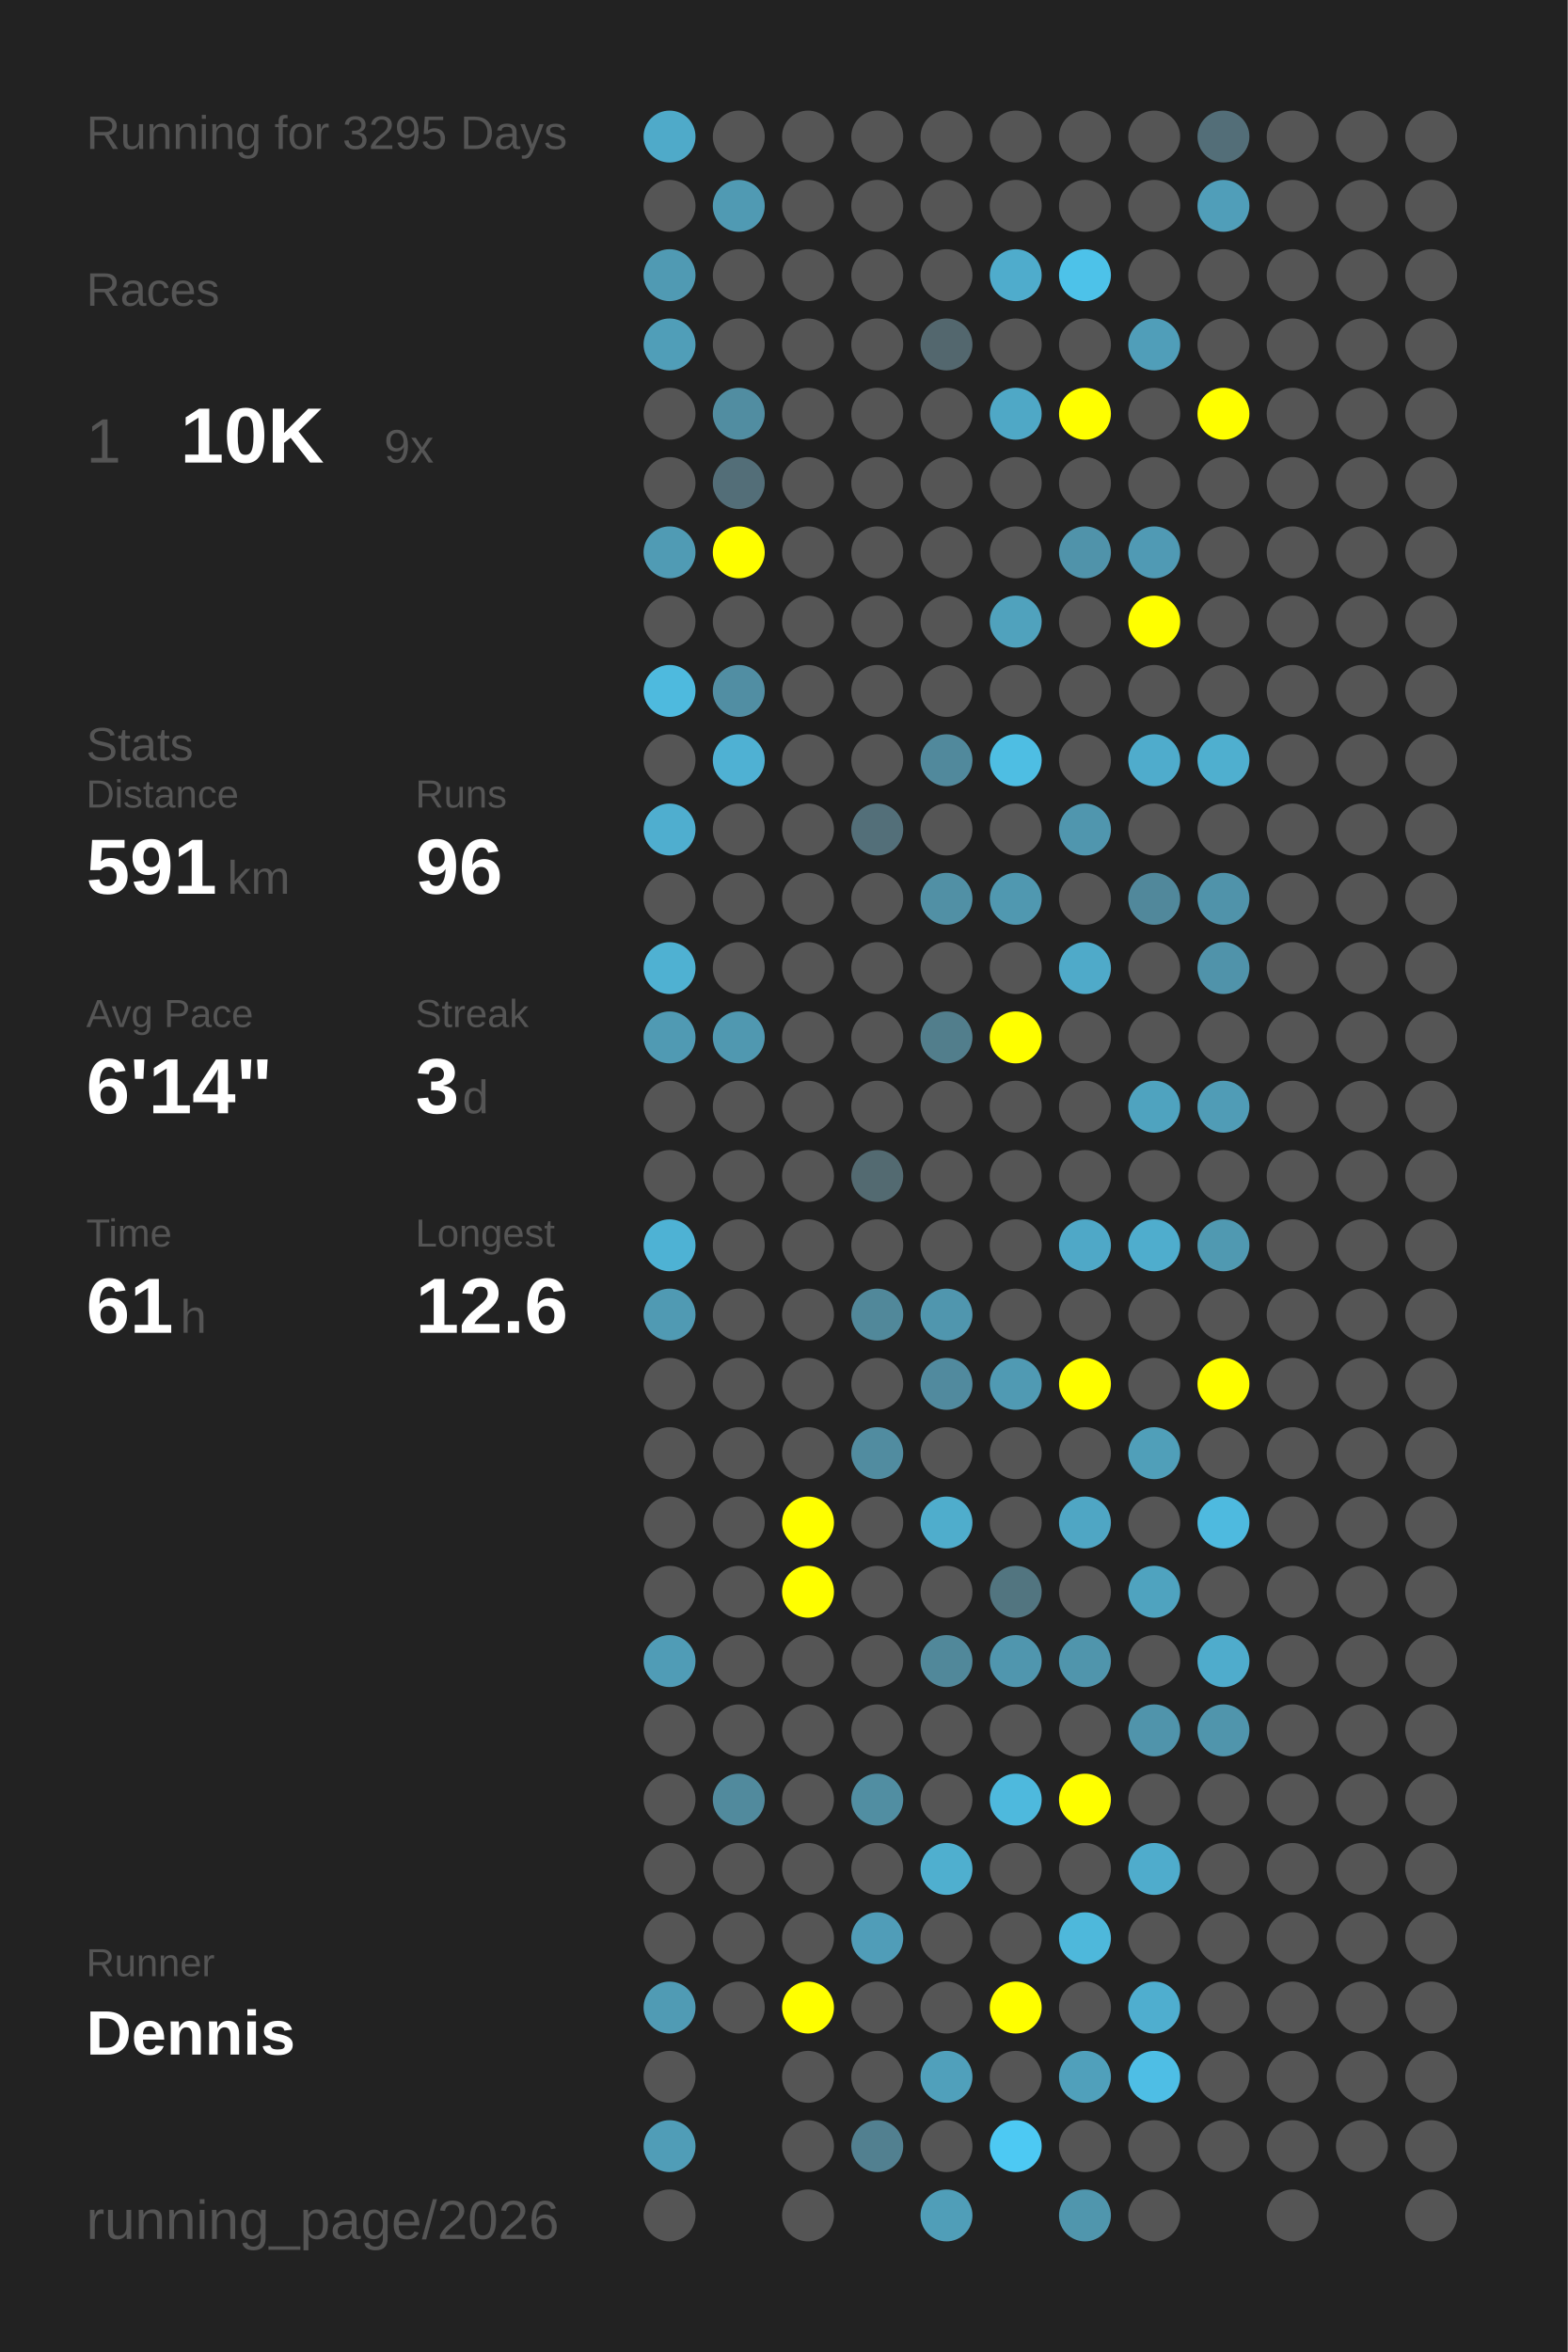
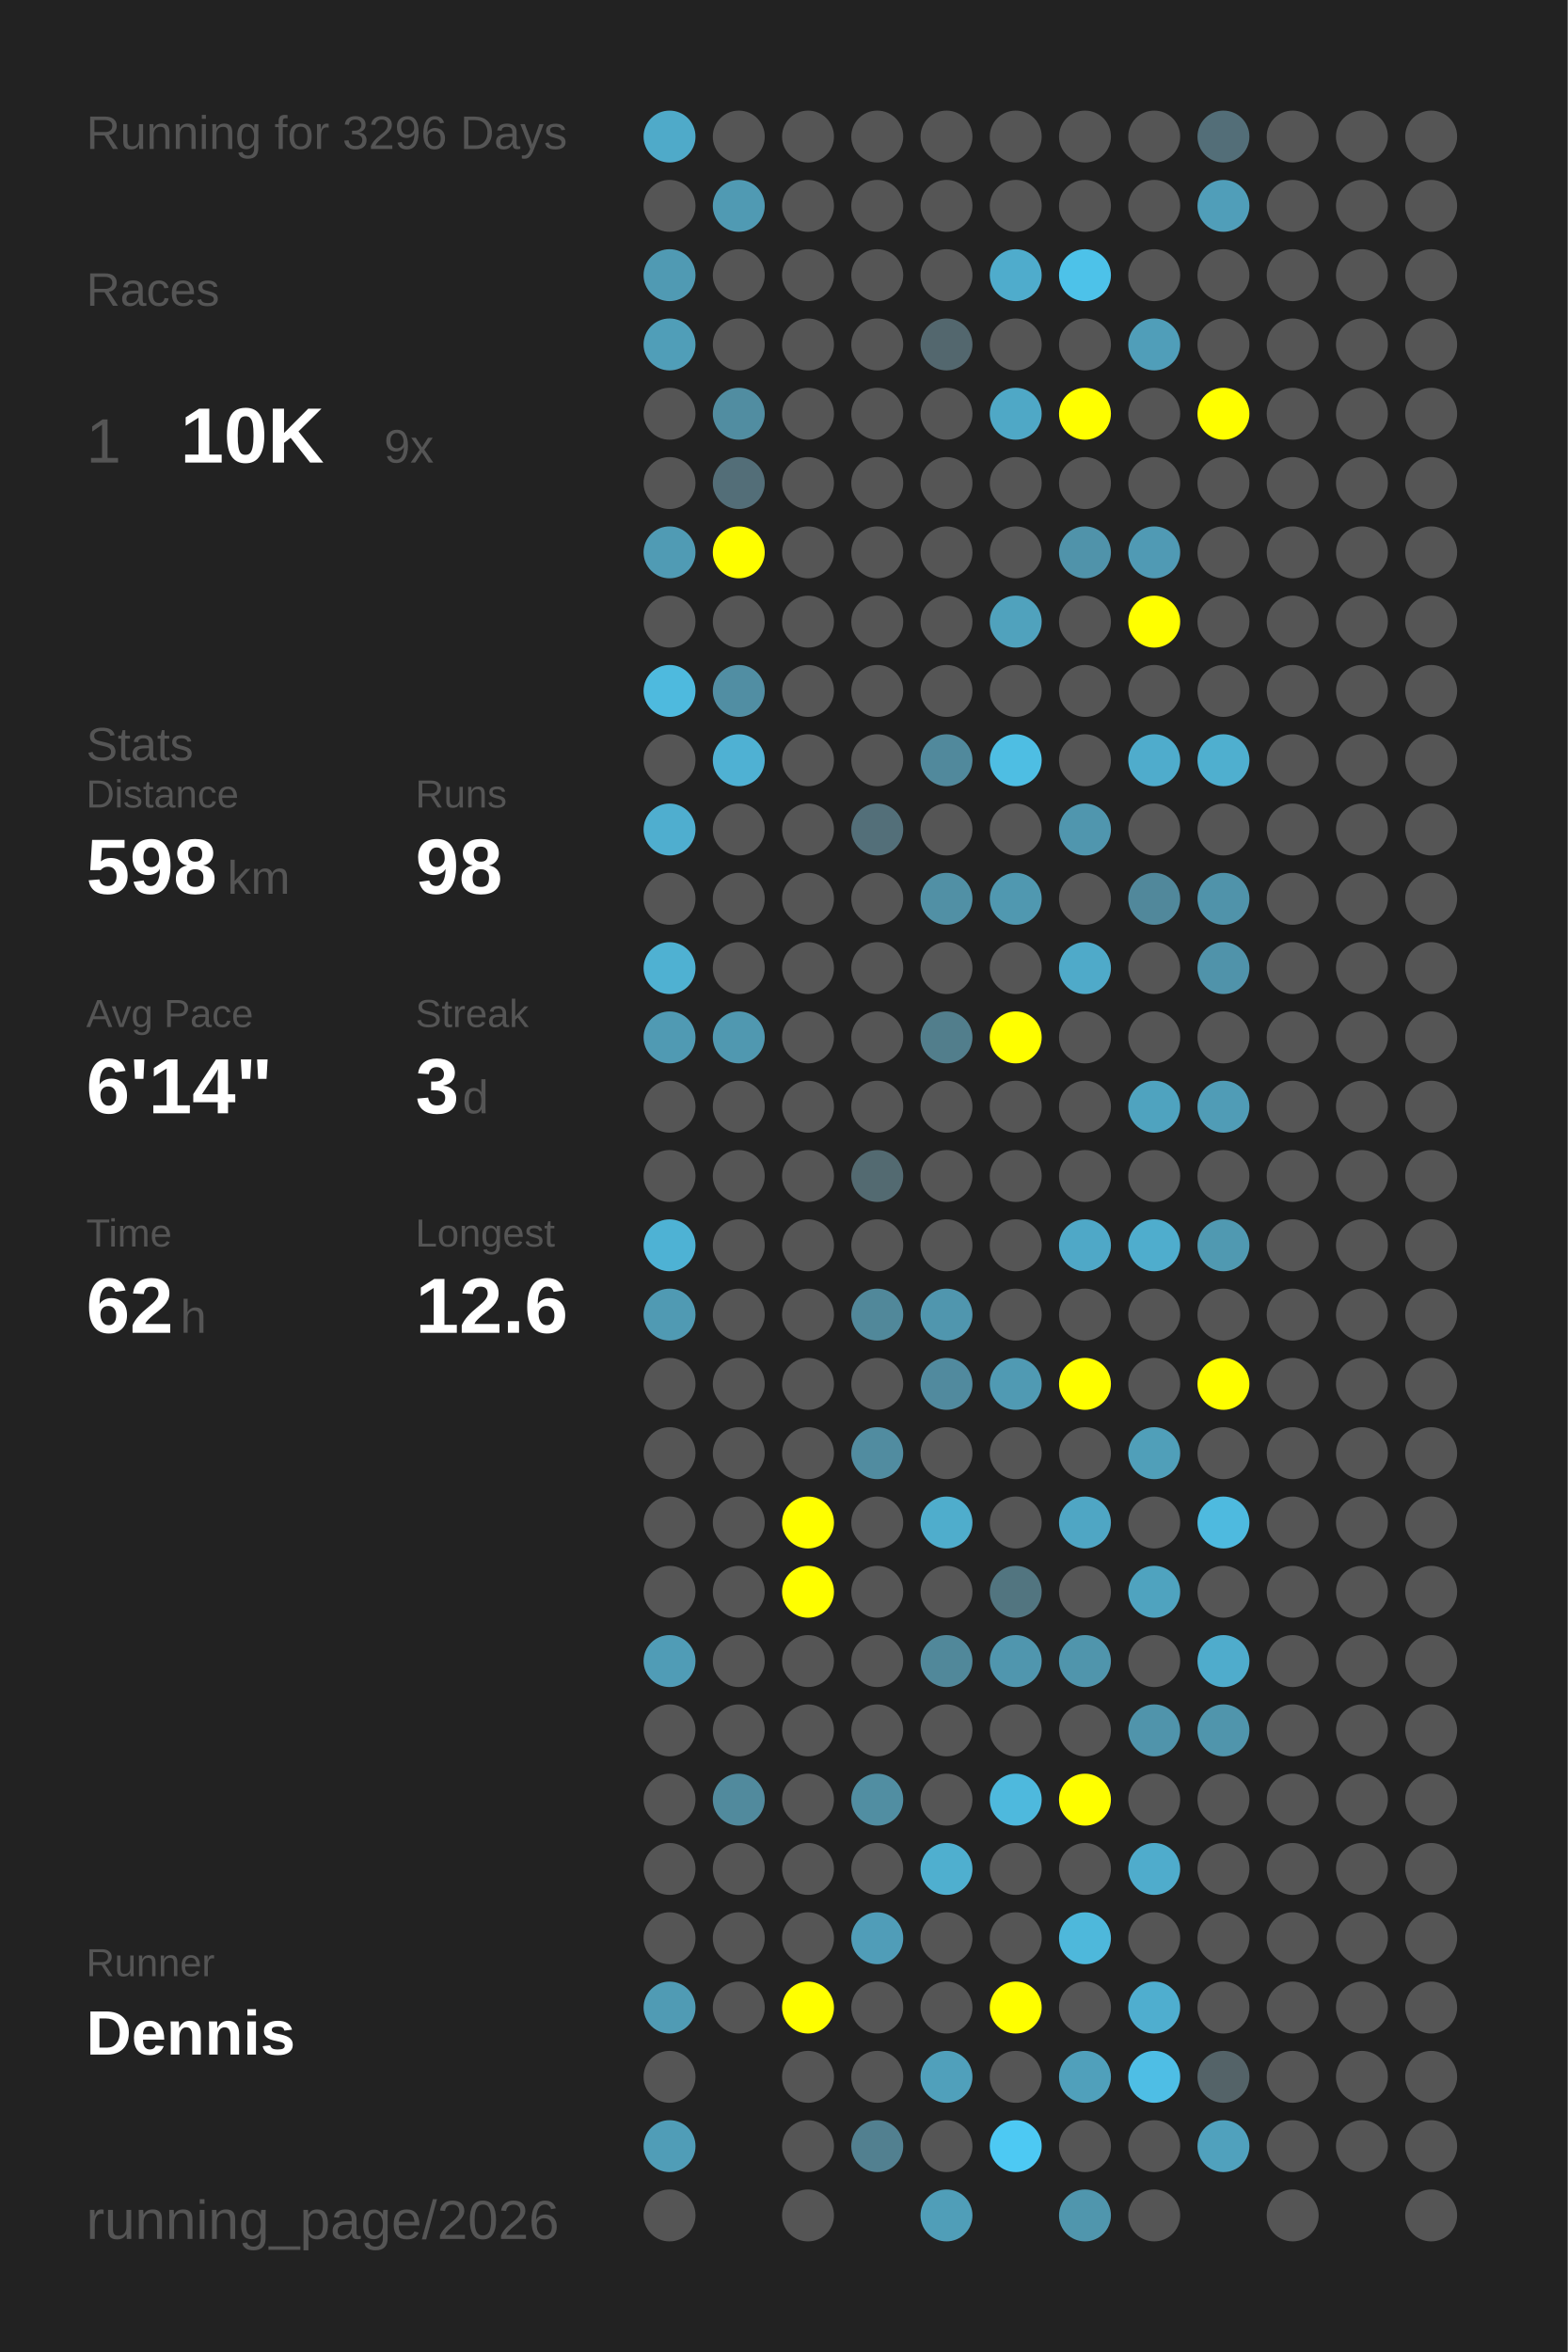
<svg xmlns="http://www.w3.org/2000/svg" baseProfile="full" height="300mm" version="1.1" viewBox="0,0,200,300" width="200mm">
  <defs />
  <rect fill="#222222" height="300" width="200" x="0" y="0" />
-   <text fill="#555555" style="font-size:6px; font-family:Arial;" x="11" y="19">Running for 3295 Days</text>
+   <text fill="#555555" style="font-size:6px; font-family:Arial;" x="11" y="19">Running for 3296 Days</text>
  <text fill="#555555" style="font-size:6px; font-family:Arial;" x="11" y="39">Races</text>
  <text fill="#555555" style="font-size:8px; font-family:Arial;" x="11" y="59">1</text>
  <text fill="#FFFFFF" style="font-size:10px; font-family:Arial; font-weight:bold;" x="23" y="59">10K</text>
  <text fill="#555555" style="font-size:6px; font-family:Arial;" x="49" y="59">9x</text>
  <text fill="#555555" style="font-size:6px; font-family:Arial;" x="11" y="97">Stats</text>
  <text fill="#555555" style="font-size:5px; font-family:Arial;" x="11" y="103">Distance</text>
-   <text fill="#FFFFFF" style="font-size:10px; font-family:Arial; font-weight:bold;" x="11" y="114">591</text>
+   <text fill="#FFFFFF" style="font-size:10px; font-family:Arial; font-weight:bold;" x="11" y="114">598</text>
  <text fill="#555555" style="font-size:6px; font-family:Arial;" x="29" y="114">km</text>
  <text fill="#555555" style="font-size:5px; font-family:Arial;" x="53" y="103">Runs</text>
-   <text fill="#FFFFFF" style="font-size:10px; font-family:Arial; font-weight:bold;" x="53" y="114">96</text>
+   <text fill="#FFFFFF" style="font-size:10px; font-family:Arial; font-weight:bold;" x="53" y="114">98</text>
  <text fill="#555555" style="font-size:5px; font-family:Arial;" x="11" y="131">Avg Pace</text>
  <text fill="#FFFFFF" style="font-size:10px; font-family:Arial; font-weight:bold;" x="11" y="142">6'14"</text>
  <text fill="#555555" style="font-size:5px; font-family:Arial;" x="53" y="131">Streak</text>
  <text fill="#FFFFFF" style="font-size:10px; font-family:Arial; font-weight:bold;" x="53" y="142">3</text>
  <text fill="#555555" style="font-size:6px; font-family:Arial;" x="59" y="142">d</text>
  <text fill="#555555" style="font-size:5px; font-family:Arial;" x="11" y="159">Time</text>
-   <text fill="#FFFFFF" style="font-size:10px; font-family:Arial; font-weight:bold;" x="11" y="170">61</text>
+   <text fill="#FFFFFF" style="font-size:10px; font-family:Arial; font-weight:bold;" x="11" y="170">62</text>
  <text fill="#555555" style="font-size:6px; font-family:Arial;" x="23" y="170">h</text>
  <text fill="#555555" style="font-size:5px; font-family:Arial;" x="53" y="159">Longest</text>
  <text fill="#FFFFFF" style="font-size:10px; font-family:Arial; font-weight:bold;" x="53" y="170">12.6</text>
  <text fill="#555555" style="font-size:5px; font-family:Arial;" x="11" y="252.065">Runner</text>
  <text fill="#FFFFFF" style="font-size:8px; font-family:Arial; font-weight:bold;" x="11" y="262.065">Dennis</text>
  <text fill="#555555" style="font-size:7px; font-family:Arial;" x="11" y="285.581">running_page/2026</text>
  <circle cx="85.417" cy="17.419" fill="#4faac9" r="3.312" />
  <circle cx="85.417" cy="26.258" fill="#555555" r="3.312" />
  <circle cx="85.417" cy="35.097" fill="#509ab3" r="3.312" />
  <circle cx="85.417" cy="43.935" fill="#509eb8" r="3.312" />
  <circle cx="85.417" cy="52.774" fill="#555555" r="3.312" />
  <circle cx="85.417" cy="61.613" fill="#555555" r="3.312" />
  <circle cx="85.417" cy="70.452" fill="#509bb4" r="3.312" />
  <circle cx="85.417" cy="79.29" fill="#555555" r="3.312" />
  <circle cx="85.417" cy="88.129" fill="#4ebade" r="3.312" />
  <circle cx="85.417" cy="96.968" fill="#555555" r="3.312" />
  <circle cx="85.417" cy="105.806" fill="#4faecf" r="3.312" />
  <circle cx="85.417" cy="114.645" fill="#555555" r="3.312" />
  <circle cx="85.417" cy="123.484" fill="#4fb1d2" r="3.312" />
  <circle cx="85.417" cy="132.323" fill="#509ab3" r="3.312" />
  <circle cx="85.417" cy="141.161" fill="#555555" r="3.312" />
  <circle cx="85.417" cy="150" fill="#555555" r="3.312" />
  <circle cx="85.417" cy="158.839" fill="#4eb2d4" r="3.312" />
  <circle cx="85.417" cy="167.677" fill="#509ab3" r="3.312" />
  <circle cx="85.417" cy="176.516" fill="#555555" r="3.312" />
  <circle cx="85.417" cy="185.355" fill="#555555" r="3.312" />
  <circle cx="85.417" cy="194.194" fill="#555555" r="3.312" />
  <circle cx="85.417" cy="203.032" fill="#555555" r="3.312" />
  <circle cx="85.417" cy="211.871" fill="#509cb6" r="3.312" />
  <circle cx="85.417" cy="220.71" fill="#555555" r="3.312" />
  <circle cx="85.417" cy="229.548" fill="#555555" r="3.312" />
  <circle cx="85.417" cy="238.387" fill="#555555" r="3.312" />
  <circle cx="85.417" cy="247.226" fill="#555555" r="3.312" />
  <circle cx="85.417" cy="256.065" fill="#509bb4" r="3.312" />
  <circle cx="85.417" cy="264.903" fill="#555555" r="3.312" />
  <circle cx="85.417" cy="273.742" fill="#509db7" r="3.312" />
  <circle cx="85.417" cy="282.581" fill="#555555" r="3.312" />
  <circle cx="94.25" cy="17.419" fill="#555555" r="3.312" />
  <circle cx="94.25" cy="26.258" fill="#509ab3" r="3.312" />
  <circle cx="94.25" cy="35.097" fill="#555555" r="3.312" />
  <circle cx="94.25" cy="43.935" fill="#555555" r="3.312" />
  <circle cx="94.25" cy="52.774" fill="#518da1" r="3.312" />
  <circle cx="94.25" cy="61.613" fill="#536e78" r="3.312" />
  <circle cx="94.25" cy="70.452" fill="#FFFF00" r="3.312" />
  <circle cx="94.25" cy="79.29" fill="#555555" r="3.312" />
  <circle cx="94.25" cy="88.129" fill="#518ea3" r="3.312" />
  <circle cx="94.25" cy="96.968" fill="#4fb1d3" r="3.312" />
  <circle cx="94.25" cy="105.806" fill="#555555" r="3.312" />
  <circle cx="94.25" cy="114.645" fill="#555555" r="3.312" />
  <circle cx="94.25" cy="123.484" fill="#555555" r="3.312" />
  <circle cx="94.25" cy="132.323" fill="#5098b0" r="3.312" />
  <circle cx="94.25" cy="141.161" fill="#555555" r="3.312" />
  <circle cx="94.25" cy="150" fill="#555555" r="3.312" />
  <circle cx="94.25" cy="158.839" fill="#555555" r="3.312" />
  <circle cx="94.25" cy="167.677" fill="#555555" r="3.312" />
  <circle cx="94.25" cy="176.516" fill="#555555" r="3.312" />
  <circle cx="94.25" cy="185.355" fill="#555555" r="3.312" />
  <circle cx="94.25" cy="194.194" fill="#555555" r="3.312" />
  <circle cx="94.25" cy="203.032" fill="#555555" r="3.312" />
  <circle cx="94.25" cy="211.871" fill="#555555" r="3.312" />
  <circle cx="94.25" cy="220.71" fill="#555555" r="3.312" />
  <circle cx="94.25" cy="229.548" fill="#518a9d" r="3.312" />
  <circle cx="94.25" cy="238.387" fill="#555555" r="3.312" />
  <circle cx="94.25" cy="247.226" fill="#555555" r="3.312" />
  <circle cx="94.25" cy="256.065" fill="#555555" r="3.312" />
  <circle cx="103.083" cy="17.419" fill="#555555" r="3.312" />
  <circle cx="103.083" cy="26.258" fill="#555555" r="3.312" />
  <circle cx="103.083" cy="35.097" fill="#555555" r="3.312" />
  <circle cx="103.083" cy="43.935" fill="#555555" r="3.312" />
  <circle cx="103.083" cy="52.774" fill="#555555" r="3.312" />
  <circle cx="103.083" cy="61.613" fill="#555555" r="3.312" />
  <circle cx="103.083" cy="70.452" fill="#555555" r="3.312" />
  <circle cx="103.083" cy="79.29" fill="#555555" r="3.312" />
  <circle cx="103.083" cy="88.129" fill="#555555" r="3.312" />
  <circle cx="103.083" cy="96.968" fill="#555555" r="3.312" />
  <circle cx="103.083" cy="105.806" fill="#555555" r="3.312" />
  <circle cx="103.083" cy="114.645" fill="#555555" r="3.312" />
  <circle cx="103.083" cy="123.484" fill="#555555" r="3.312" />
  <circle cx="103.083" cy="132.323" fill="#555555" r="3.312" />
  <circle cx="103.083" cy="141.161" fill="#555555" r="3.312" />
  <circle cx="103.083" cy="150" fill="#555555" r="3.312" />
  <circle cx="103.083" cy="158.839" fill="#555555" r="3.312" />
  <circle cx="103.083" cy="167.677" fill="#555555" r="3.312" />
  <circle cx="103.083" cy="176.516" fill="#555555" r="3.312" />
  <circle cx="103.083" cy="185.355" fill="#555555" r="3.312" />
  <circle cx="103.083" cy="194.194" fill="#FFFF00" r="3.312" />
  <circle cx="103.083" cy="203.032" fill="#FFFF00" r="3.312" />
  <circle cx="103.083" cy="211.871" fill="#555555" r="3.312" />
  <circle cx="103.083" cy="220.71" fill="#555555" r="3.312" />
  <circle cx="103.083" cy="229.548" fill="#555555" r="3.312" />
  <circle cx="103.083" cy="238.387" fill="#555555" r="3.312" />
  <circle cx="103.083" cy="247.226" fill="#555555" r="3.312" />
  <circle cx="103.083" cy="256.065" fill="#FFFF00" r="3.312" />
  <circle cx="103.083" cy="264.903" fill="#555555" r="3.312" />
  <circle cx="103.083" cy="273.742" fill="#555555" r="3.312" />
  <circle cx="103.083" cy="282.581" fill="#555555" r="3.312" />
  <circle cx="111.917" cy="17.419" fill="#555555" r="3.312" />
  <circle cx="111.917" cy="26.258" fill="#555555" r="3.312" />
  <circle cx="111.917" cy="35.097" fill="#555555" r="3.312" />
  <circle cx="111.917" cy="43.935" fill="#555555" r="3.312" />
  <circle cx="111.917" cy="52.774" fill="#555555" r="3.312" />
  <circle cx="111.917" cy="61.613" fill="#555555" r="3.312" />
  <circle cx="111.917" cy="70.452" fill="#555555" r="3.312" />
  <circle cx="111.917" cy="79.29" fill="#555555" r="3.312" />
  <circle cx="111.917" cy="88.129" fill="#555555" r="3.312" />
  <circle cx="111.917" cy="96.968" fill="#555555" r="3.312" />
  <circle cx="111.917" cy="105.806" fill="#536f79" r="3.312" />
  <circle cx="111.917" cy="114.645" fill="#555555" r="3.312" />
  <circle cx="111.917" cy="123.484" fill="#555555" r="3.312" />
  <circle cx="111.917" cy="132.323" fill="#555555" r="3.312" />
  <circle cx="111.917" cy="141.161" fill="#555555" r="3.312" />
  <circle cx="111.917" cy="150" fill="#536a71" r="3.312" />
  <circle cx="111.917" cy="158.839" fill="#555555" r="3.312" />
  <circle cx="111.917" cy="167.677" fill="#51889a" r="3.312" />
  <circle cx="111.917" cy="176.516" fill="#555555" r="3.312" />
  <circle cx="111.917" cy="185.355" fill="#518ca0" r="3.312" />
  <circle cx="111.917" cy="194.194" fill="#555555" r="3.312" />
  <circle cx="111.917" cy="203.032" fill="#555555" r="3.312" />
  <circle cx="111.917" cy="211.871" fill="#555555" r="3.312" />
  <circle cx="111.917" cy="220.71" fill="#555555" r="3.312" />
  <circle cx="111.917" cy="229.548" fill="#518ea2" r="3.312" />
  <circle cx="111.917" cy="238.387" fill="#555555" r="3.312" />
  <circle cx="111.917" cy="247.226" fill="#509db8" r="3.312" />
  <circle cx="111.917" cy="256.065" fill="#555555" r="3.312" />
  <circle cx="111.917" cy="264.903" fill="#555555" r="3.312" />
  <circle cx="111.917" cy="273.742" fill="#528090" r="3.312" />
  <circle cx="120.75" cy="17.419" fill="#555555" r="3.312" />
  <circle cx="120.75" cy="26.258" fill="#555555" r="3.312" />
  <circle cx="120.75" cy="35.097" fill="#555555" r="3.312" />
  <circle cx="120.75" cy="43.935" fill="#53676e" r="3.312" />
  <circle cx="120.75" cy="52.774" fill="#555555" r="3.312" />
  <circle cx="120.75" cy="61.613" fill="#555555" r="3.312" />
  <circle cx="120.75" cy="70.452" fill="#555555" r="3.312" />
  <circle cx="120.75" cy="79.29" fill="#555555" r="3.312" />
  <circle cx="120.75" cy="88.129" fill="#555555" r="3.312" />
  <circle cx="120.75" cy="96.968" fill="#51899c" r="3.312" />
  <circle cx="120.75" cy="105.806" fill="#555555" r="3.312" />
  <circle cx="120.75" cy="114.645" fill="#5190a5" r="3.312" />
  <circle cx="120.75" cy="123.484" fill="#555555" r="3.312" />
  <circle cx="120.75" cy="132.323" fill="#527e8c" r="3.312" />
  <circle cx="120.75" cy="141.161" fill="#555555" r="3.312" />
  <circle cx="120.75" cy="150" fill="#555555" r="3.312" />
  <circle cx="120.75" cy="158.839" fill="#555555" r="3.312" />
  <circle cx="120.75" cy="167.677" fill="#5096ae" r="3.312" />
  <circle cx="120.75" cy="176.516" fill="#518a9e" r="3.312" />
  <circle cx="120.75" cy="185.355" fill="#555555" r="3.312" />
  <circle cx="120.75" cy="194.194" fill="#4fadcc" r="3.312" />
  <circle cx="120.75" cy="203.032" fill="#555555" r="3.312" />
  <circle cx="120.75" cy="211.871" fill="#51889a" r="3.312" />
  <circle cx="120.75" cy="220.71" fill="#555555" r="3.312" />
  <circle cx="120.75" cy="229.548" fill="#555555" r="3.312" />
  <circle cx="120.75" cy="238.387" fill="#4fafcf" r="3.312" />
  <circle cx="120.75" cy="247.226" fill="#555555" r="3.312" />
  <circle cx="120.75" cy="256.065" fill="#555555" r="3.312" />
  <circle cx="120.75" cy="264.903" fill="#50a0bb" r="3.312" />
  <circle cx="120.75" cy="273.742" fill="#555555" r="3.312" />
  <circle cx="120.75" cy="282.581" fill="#509eb8" r="3.312" />
  <circle cx="129.583" cy="17.419" fill="#555555" r="3.312" />
  <circle cx="129.583" cy="26.258" fill="#555555" r="3.312" />
  <circle cx="129.583" cy="35.097" fill="#4faccc" r="3.312" />
  <circle cx="129.583" cy="43.935" fill="#555555" r="3.312" />
  <circle cx="129.583" cy="52.774" fill="#4fa8c6" r="3.312" />
  <circle cx="129.583" cy="61.613" fill="#555555" r="3.312" />
  <circle cx="129.583" cy="70.452" fill="#555555" r="3.312" />
  <circle cx="129.583" cy="79.29" fill="#50a2bd" r="3.312" />
  <circle cx="129.583" cy="88.129" fill="#555555" r="3.312" />
  <circle cx="129.583" cy="96.968" fill="#4ebee3" r="3.312" />
  <circle cx="129.583" cy="105.806" fill="#555555" r="3.312" />
  <circle cx="129.583" cy="114.645" fill="#5098b0" r="3.312" />
  <circle cx="129.583" cy="123.484" fill="#555555" r="3.312" />
  <circle cx="129.583" cy="132.323" fill="#FFFF00" r="3.312" />
  <circle cx="129.583" cy="141.161" fill="#555555" r="3.312" />
  <circle cx="129.583" cy="150" fill="#555555" r="3.312" />
  <circle cx="129.583" cy="158.839" fill="#555555" r="3.312" />
  <circle cx="129.583" cy="167.677" fill="#555555" r="3.312" />
  <circle cx="129.583" cy="176.516" fill="#509ab3" r="3.312" />
  <circle cx="129.583" cy="185.355" fill="#555555" r="3.312" />
  <circle cx="129.583" cy="194.194" fill="#555555" r="3.312" />
  <circle cx="129.583" cy="203.032" fill="#527580" r="3.312" />
  <circle cx="129.583" cy="211.871" fill="#5096ae" r="3.312" />
  <circle cx="129.583" cy="220.71" fill="#555555" r="3.312" />
  <circle cx="129.583" cy="229.548" fill="#4eb9dd" r="3.312" />
  <circle cx="129.583" cy="238.387" fill="#555555" r="3.312" />
  <circle cx="129.583" cy="247.226" fill="#555555" r="3.312" />
  <circle cx="129.583" cy="256.065" fill="#FFFF00" r="3.312" />
  <circle cx="129.583" cy="264.903" fill="#555555" r="3.312" />
  <circle cx="129.583" cy="273.742" fill="#4dc9f3" r="3.312" />
  <circle cx="138.417" cy="17.419" fill="#555555" r="3.312" />
  <circle cx="138.417" cy="26.258" fill="#555555" r="3.312" />
  <circle cx="138.417" cy="35.097" fill="#4dc2e9" r="3.312" />
  <circle cx="138.417" cy="43.935" fill="#555555" r="3.312" />
  <circle cx="138.417" cy="52.774" fill="#FFFF00" r="3.312" />
  <circle cx="138.417" cy="61.613" fill="#555555" r="3.312" />
  <circle cx="138.417" cy="70.452" fill="#5093aa" r="3.312" />
  <circle cx="138.417" cy="79.29" fill="#555555" r="3.312" />
  <circle cx="138.417" cy="88.129" fill="#555555" r="3.312" />
  <circle cx="138.417" cy="96.968" fill="#555555" r="3.312" />
  <circle cx="138.417" cy="105.806" fill="#5096ae" r="3.312" />
  <circle cx="138.417" cy="114.645" fill="#555555" r="3.312" />
  <circle cx="138.417" cy="123.484" fill="#4faac9" r="3.312" />
  <circle cx="138.417" cy="132.323" fill="#555555" r="3.312" />
  <circle cx="138.417" cy="141.161" fill="#555555" r="3.312" />
  <circle cx="138.417" cy="150" fill="#555555" r="3.312" />
  <circle cx="138.417" cy="158.839" fill="#4fa8c7" r="3.312" />
  <circle cx="138.417" cy="167.677" fill="#555555" r="3.312" />
  <circle cx="138.417" cy="176.516" fill="#FFFF00" r="3.312" />
  <circle cx="138.417" cy="185.355" fill="#555555" r="3.312" />
  <circle cx="138.417" cy="194.194" fill="#4fa6c4" r="3.312" />
  <circle cx="138.417" cy="203.032" fill="#555555" r="3.312" />
  <circle cx="138.417" cy="211.871" fill="#5095ac" r="3.312" />
  <circle cx="138.417" cy="220.71" fill="#555555" r="3.312" />
  <circle cx="138.417" cy="229.548" fill="#FFFF00" r="3.312" />
  <circle cx="138.417" cy="238.387" fill="#555555" r="3.312" />
  <circle cx="138.417" cy="247.226" fill="#4eb8db" r="3.312" />
  <circle cx="138.417" cy="256.065" fill="#555555" r="3.312" />
  <circle cx="138.417" cy="264.903" fill="#50a0bb" r="3.312" />
  <circle cx="138.417" cy="273.742" fill="#555555" r="3.312" />
  <circle cx="138.417" cy="282.581" fill="#5096ad" r="3.312" />
  <circle cx="147.25" cy="17.419" fill="#555555" r="3.312" />
  <circle cx="147.25" cy="26.258" fill="#555555" r="3.312" />
  <circle cx="147.25" cy="35.097" fill="#555555" r="3.312" />
  <circle cx="147.25" cy="43.935" fill="#509eb9" r="3.312" />
  <circle cx="147.25" cy="52.774" fill="#555555" r="3.312" />
  <circle cx="147.25" cy="61.613" fill="#555555" r="3.312" />
  <circle cx="147.25" cy="70.452" fill="#509ab4" r="3.312" />
  <circle cx="147.25" cy="79.29" fill="#FFFF00" r="3.312" />
  <circle cx="147.25" cy="88.129" fill="#555555" r="3.312" />
  <circle cx="147.25" cy="96.968" fill="#4faccc" r="3.312" />
  <circle cx="147.25" cy="105.806" fill="#555555" r="3.312" />
  <circle cx="147.25" cy="114.645" fill="#51889b" r="3.312" />
  <circle cx="147.25" cy="123.484" fill="#555555" r="3.312" />
  <circle cx="147.25" cy="132.323" fill="#555555" r="3.312" />
  <circle cx="147.25" cy="141.161" fill="#4fa3bf" r="3.312" />
  <circle cx="147.25" cy="150" fill="#555555" r="3.312" />
  <circle cx="147.25" cy="158.839" fill="#4fadcd" r="3.312" />
  <circle cx="147.25" cy="167.677" fill="#555555" r="3.312" />
  <circle cx="147.25" cy="176.516" fill="#555555" r="3.312" />
  <circle cx="147.25" cy="185.355" fill="#509fb9" r="3.312" />
  <circle cx="147.25" cy="194.194" fill="#555555" r="3.312" />
  <circle cx="147.25" cy="203.032" fill="#4fa3bf" r="3.312" />
  <circle cx="147.25" cy="211.871" fill="#555555" r="3.312" />
  <circle cx="147.25" cy="220.71" fill="#5094ab" r="3.312" />
  <circle cx="147.25" cy="229.548" fill="#555555" r="3.312" />
  <circle cx="147.25" cy="238.387" fill="#4faccc" r="3.312" />
  <circle cx="147.25" cy="247.226" fill="#555555" r="3.312" />
  <circle cx="147.25" cy="256.065" fill="#4faecf" r="3.312" />
  <circle cx="147.25" cy="264.903" fill="#4ebee5" r="3.312" />
  <circle cx="147.25" cy="273.742" fill="#555555" r="3.312" />
  <circle cx="147.25" cy="282.581" fill="#555555" r="3.312" />
  <circle cx="156.083" cy="17.419" fill="#536e78" r="3.312" />
  <circle cx="156.083" cy="26.258" fill="#509eb9" r="3.312" />
  <circle cx="156.083" cy="35.097" fill="#555555" r="3.312" />
  <circle cx="156.083" cy="43.935" fill="#555555" r="3.312" />
  <circle cx="156.083" cy="52.774" fill="#FFFF00" r="3.312" />
  <circle cx="156.083" cy="61.613" fill="#555555" r="3.312" />
  <circle cx="156.083" cy="70.452" fill="#555555" r="3.312" />
  <circle cx="156.083" cy="79.29" fill="#555555" r="3.312" />
  <circle cx="156.083" cy="88.129" fill="#555555" r="3.312" />
  <circle cx="156.083" cy="96.968" fill="#4fafcf" r="3.312" />
  <circle cx="156.083" cy="105.806" fill="#555555" r="3.312" />
  <circle cx="156.083" cy="114.645" fill="#5093aa" r="3.312" />
  <circle cx="156.083" cy="123.484" fill="#5093aa" r="3.312" />
  <circle cx="156.083" cy="132.323" fill="#555555" r="3.312" />
  <circle cx="156.083" cy="141.161" fill="#509cb6" r="3.312" />
  <circle cx="156.083" cy="150" fill="#555555" r="3.312" />
  <circle cx="156.083" cy="158.839" fill="#5099b1" r="3.312" />
  <circle cx="156.083" cy="167.677" fill="#555555" r="3.312" />
  <circle cx="156.083" cy="176.516" fill="#FFFF00" r="3.312" />
  <circle cx="156.083" cy="185.355" fill="#555555" r="3.312" />
  <circle cx="156.083" cy="194.194" fill="#4ebadf" r="3.312" />
  <circle cx="156.083" cy="203.032" fill="#555555" r="3.312" />
  <circle cx="156.083" cy="211.871" fill="#4faccc" r="3.312" />
  <circle cx="156.083" cy="220.71" fill="#5095ac" r="3.312" />
  <circle cx="156.083" cy="229.548" fill="#555555" r="3.312" />
  <circle cx="156.083" cy="238.387" fill="#555555" r="3.312" />
  <circle cx="156.083" cy="247.226" fill="#555555" r="3.312" />
  <circle cx="156.083" cy="256.065" fill="#555555" r="3.312" />
-   <circle cx="156.083" cy="264.903" fill="#555555" r="3.312" />
-   <circle cx="156.083" cy="273.742" fill="#555555" r="3.312" />
+   <circle cx="156.083" cy="264.903" fill="#546368" r="3.312" />
+   <circle cx="156.083" cy="273.742" fill="#50a1bd" r="3.312" />
  <circle cx="164.917" cy="17.419" fill="#555555" r="3.312" />
  <circle cx="164.917" cy="26.258" fill="#555555" r="3.312" />
  <circle cx="164.917" cy="35.097" fill="#555555" r="3.312" />
  <circle cx="164.917" cy="43.935" fill="#555555" r="3.312" />
  <circle cx="164.917" cy="52.774" fill="#555555" r="3.312" />
  <circle cx="164.917" cy="61.613" fill="#555555" r="3.312" />
  <circle cx="164.917" cy="70.452" fill="#555555" r="3.312" />
  <circle cx="164.917" cy="79.29" fill="#555555" r="3.312" />
  <circle cx="164.917" cy="88.129" fill="#555555" r="3.312" />
  <circle cx="164.917" cy="96.968" fill="#555555" r="3.312" />
  <circle cx="164.917" cy="105.806" fill="#555555" r="3.312" />
  <circle cx="164.917" cy="114.645" fill="#555555" r="3.312" />
  <circle cx="164.917" cy="123.484" fill="#555555" r="3.312" />
  <circle cx="164.917" cy="132.323" fill="#555555" r="3.312" />
  <circle cx="164.917" cy="141.161" fill="#555555" r="3.312" />
  <circle cx="164.917" cy="150" fill="#555555" r="3.312" />
  <circle cx="164.917" cy="158.839" fill="#555555" r="3.312" />
  <circle cx="164.917" cy="167.677" fill="#555555" r="3.312" />
  <circle cx="164.917" cy="176.516" fill="#555555" r="3.312" />
  <circle cx="164.917" cy="185.355" fill="#555555" r="3.312" />
  <circle cx="164.917" cy="194.194" fill="#555555" r="3.312" />
  <circle cx="164.917" cy="203.032" fill="#555555" r="3.312" />
  <circle cx="164.917" cy="211.871" fill="#555555" r="3.312" />
  <circle cx="164.917" cy="220.71" fill="#555555" r="3.312" />
  <circle cx="164.917" cy="229.548" fill="#555555" r="3.312" />
  <circle cx="164.917" cy="238.387" fill="#555555" r="3.312" />
  <circle cx="164.917" cy="247.226" fill="#555555" r="3.312" />
  <circle cx="164.917" cy="256.065" fill="#555555" r="3.312" />
  <circle cx="164.917" cy="264.903" fill="#555555" r="3.312" />
  <circle cx="164.917" cy="273.742" fill="#555555" r="3.312" />
  <circle cx="164.917" cy="282.581" fill="#555555" r="3.312" />
  <circle cx="173.75" cy="17.419" fill="#555555" r="3.312" />
  <circle cx="173.75" cy="26.258" fill="#555555" r="3.312" />
  <circle cx="173.75" cy="35.097" fill="#555555" r="3.312" />
  <circle cx="173.75" cy="43.935" fill="#555555" r="3.312" />
  <circle cx="173.75" cy="52.774" fill="#555555" r="3.312" />
  <circle cx="173.75" cy="61.613" fill="#555555" r="3.312" />
  <circle cx="173.75" cy="70.452" fill="#555555" r="3.312" />
  <circle cx="173.75" cy="79.29" fill="#555555" r="3.312" />
  <circle cx="173.75" cy="88.129" fill="#555555" r="3.312" />
  <circle cx="173.75" cy="96.968" fill="#555555" r="3.312" />
  <circle cx="173.75" cy="105.806" fill="#555555" r="3.312" />
  <circle cx="173.75" cy="114.645" fill="#555555" r="3.312" />
  <circle cx="173.75" cy="123.484" fill="#555555" r="3.312" />
  <circle cx="173.75" cy="132.323" fill="#555555" r="3.312" />
  <circle cx="173.75" cy="141.161" fill="#555555" r="3.312" />
  <circle cx="173.75" cy="150" fill="#555555" r="3.312" />
  <circle cx="173.75" cy="158.839" fill="#555555" r="3.312" />
  <circle cx="173.75" cy="167.677" fill="#555555" r="3.312" />
  <circle cx="173.75" cy="176.516" fill="#555555" r="3.312" />
  <circle cx="173.75" cy="185.355" fill="#555555" r="3.312" />
  <circle cx="173.75" cy="194.194" fill="#555555" r="3.312" />
  <circle cx="173.75" cy="203.032" fill="#555555" r="3.312" />
  <circle cx="173.75" cy="211.871" fill="#555555" r="3.312" />
  <circle cx="173.75" cy="220.71" fill="#555555" r="3.312" />
  <circle cx="173.75" cy="229.548" fill="#555555" r="3.312" />
  <circle cx="173.75" cy="238.387" fill="#555555" r="3.312" />
  <circle cx="173.75" cy="247.226" fill="#555555" r="3.312" />
  <circle cx="173.75" cy="256.065" fill="#555555" r="3.312" />
  <circle cx="173.75" cy="264.903" fill="#555555" r="3.312" />
  <circle cx="173.75" cy="273.742" fill="#555555" r="3.312" />
  <circle cx="182.583" cy="17.419" fill="#555555" r="3.312" />
  <circle cx="182.583" cy="26.258" fill="#555555" r="3.312" />
  <circle cx="182.583" cy="35.097" fill="#555555" r="3.312" />
  <circle cx="182.583" cy="43.935" fill="#555555" r="3.312" />
  <circle cx="182.583" cy="52.774" fill="#555555" r="3.312" />
  <circle cx="182.583" cy="61.613" fill="#555555" r="3.312" />
  <circle cx="182.583" cy="70.452" fill="#555555" r="3.312" />
  <circle cx="182.583" cy="79.29" fill="#555555" r="3.312" />
  <circle cx="182.583" cy="88.129" fill="#555555" r="3.312" />
  <circle cx="182.583" cy="96.968" fill="#555555" r="3.312" />
  <circle cx="182.583" cy="105.806" fill="#555555" r="3.312" />
  <circle cx="182.583" cy="114.645" fill="#555555" r="3.312" />
  <circle cx="182.583" cy="123.484" fill="#555555" r="3.312" />
  <circle cx="182.583" cy="132.323" fill="#555555" r="3.312" />
  <circle cx="182.583" cy="141.161" fill="#555555" r="3.312" />
  <circle cx="182.583" cy="150" fill="#555555" r="3.312" />
  <circle cx="182.583" cy="158.839" fill="#555555" r="3.312" />
  <circle cx="182.583" cy="167.677" fill="#555555" r="3.312" />
  <circle cx="182.583" cy="176.516" fill="#555555" r="3.312" />
  <circle cx="182.583" cy="185.355" fill="#555555" r="3.312" />
  <circle cx="182.583" cy="194.194" fill="#555555" r="3.312" />
  <circle cx="182.583" cy="203.032" fill="#555555" r="3.312" />
  <circle cx="182.583" cy="211.871" fill="#555555" r="3.312" />
  <circle cx="182.583" cy="220.71" fill="#555555" r="3.312" />
  <circle cx="182.583" cy="229.548" fill="#555555" r="3.312" />
  <circle cx="182.583" cy="238.387" fill="#555555" r="3.312" />
  <circle cx="182.583" cy="247.226" fill="#555555" r="3.312" />
  <circle cx="182.583" cy="256.065" fill="#555555" r="3.312" />
  <circle cx="182.583" cy="264.903" fill="#555555" r="3.312" />
  <circle cx="182.583" cy="273.742" fill="#555555" r="3.312" />
  <circle cx="182.583" cy="282.581" fill="#555555" r="3.312" />
</svg>
